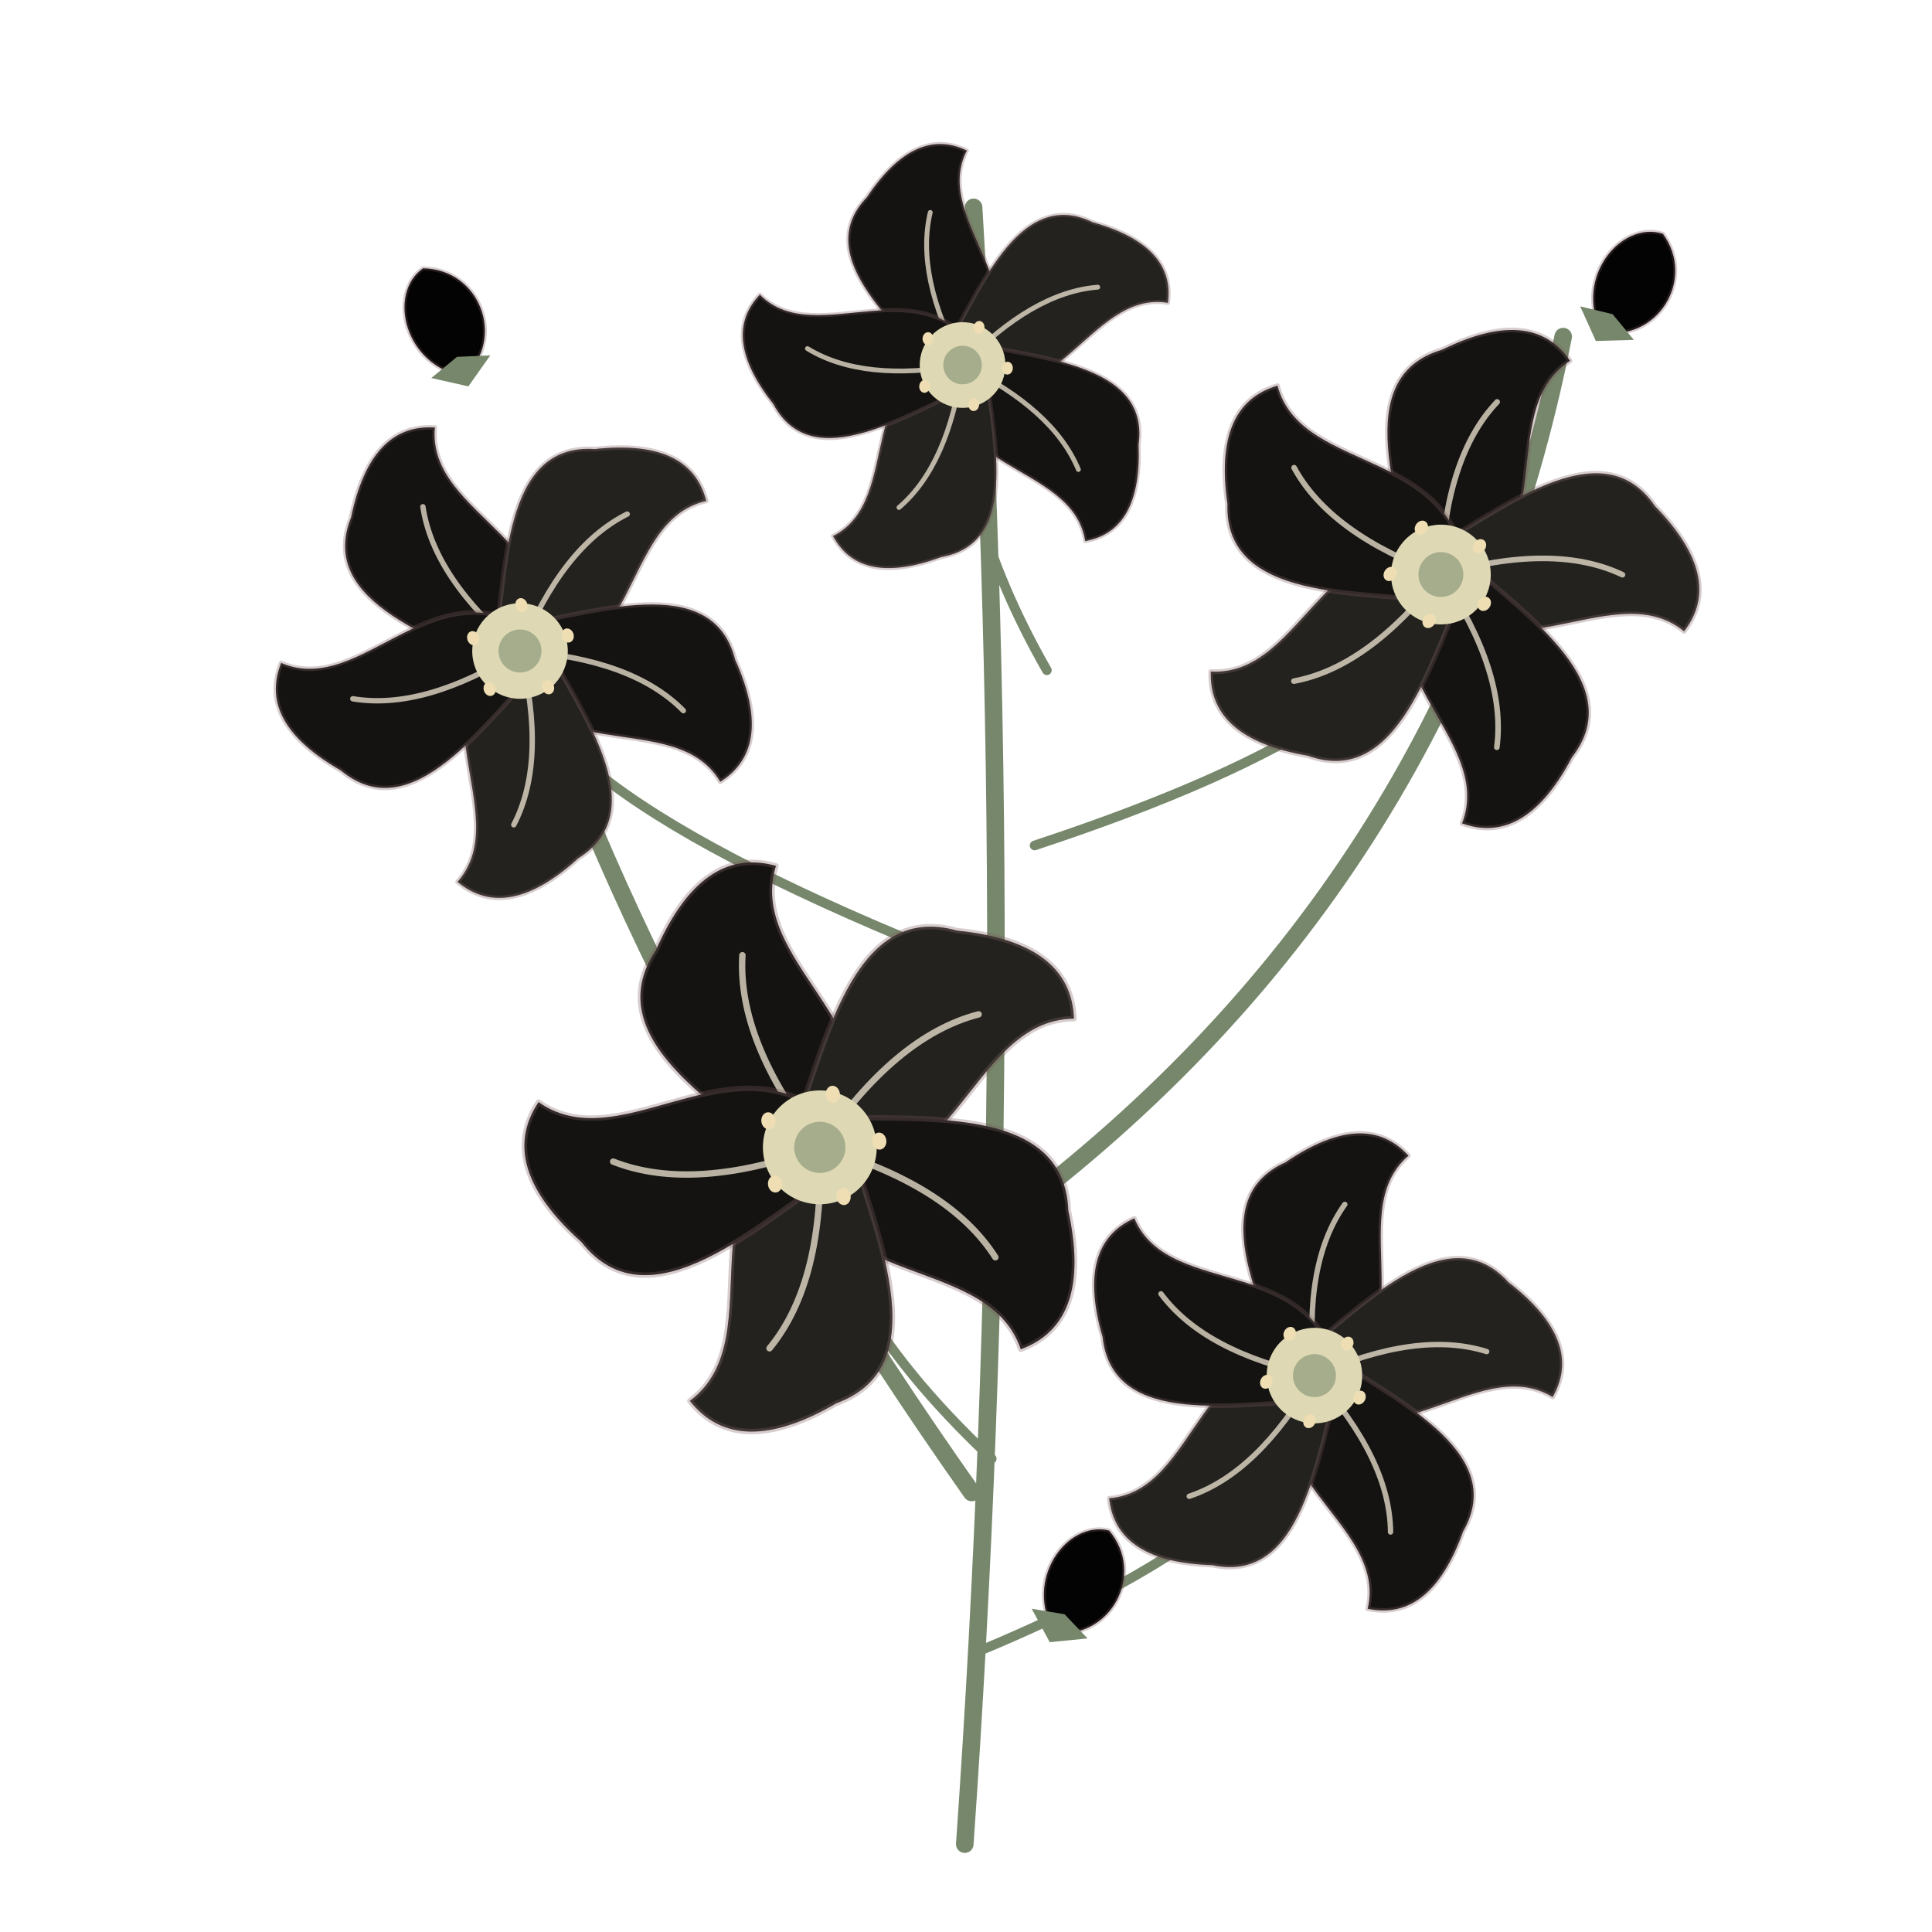
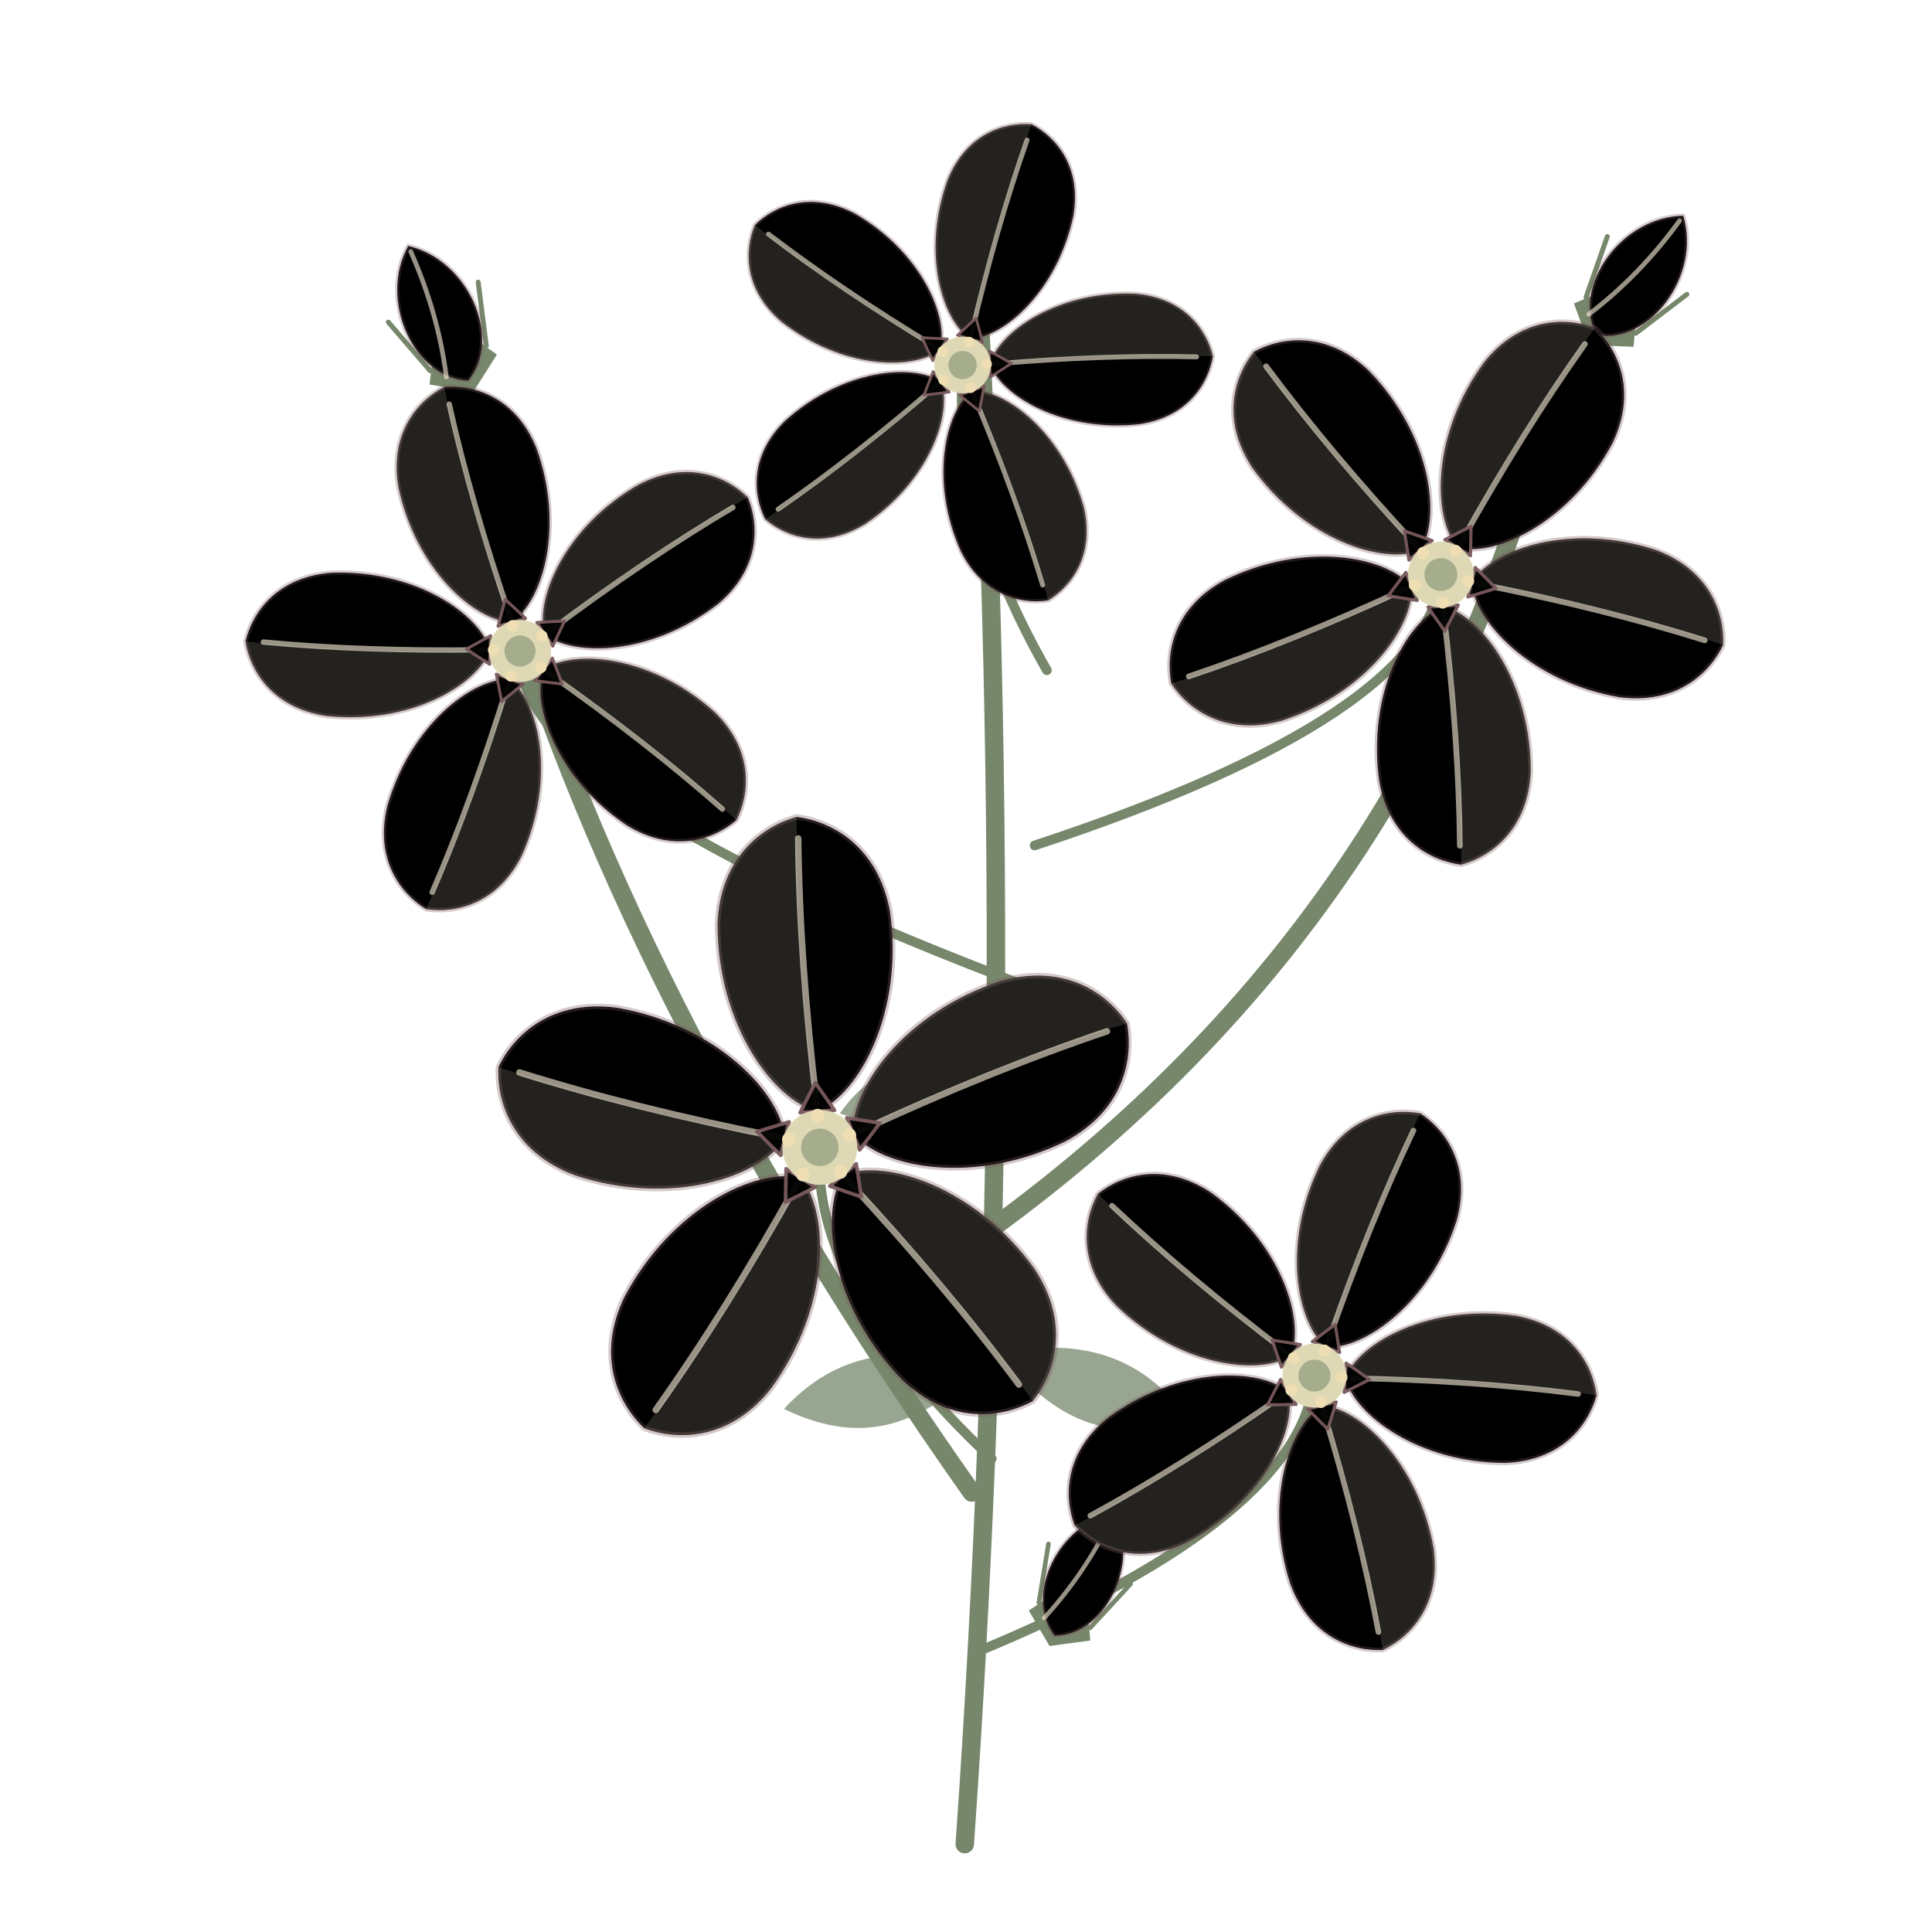
<svg xmlns="http://www.w3.org/2000/svg" width="110" height="110" viewBox="0 0 110 110" stroke-linecap="round" stroke-linejoin="round">
+   <defs>
+     <g id="tweedia-petal">
+       <path d="M0 -2.5 C-3 -3.5 -6.5 -9 -6 -16 C-5.5 -20.5 -2.5 -22.5 0 -23 C2.5 -22.5 5.5 -20.5 6 -16 C6.5 -9 3 -3.5 0 -2.5 Z" fill="__COLOR__" stroke="#78585b" stroke-width="0.38" stroke-opacity=".32" stroke-linejoin="round" />
+       <path d="M0 -2.5 C-3 -3.5 -6.5 -9 -6 -16 C-5.5 -20.5 -2.5 -22.5 0 -23 Q-0.8 -12 0 -2.5 Z" fill="#fff5df" opacity="0.14" />
+       <path d="M0 -3 Q-0.5 -13 0 -21.5" fill="none" stroke="#fff5df" stroke-width="0.45" opacity="0.6" />
+     </g>
+     <g id="tweedia-center">
+       <path d="M0 -4.5 L-1.2 -2.5 L1.2 -2.5 Z" fill="__COLOR__" stroke="#78585b" stroke-width="0.25" opacity="0.95" />
+       <path d="M0 -4.5 L-1.2 -2.5 L1.2 -2.5 Z" transform="rotate(72)" fill="__COLOR__" stroke="#78585b" stroke-width="0.25" opacity="0.95" />
+       <path d="M0 -4.5 L-1.2 -2.5 L1.2 -2.5 Z" transform="rotate(144)" fill="__COLOR__" stroke="#78585b" stroke-width="0.25" opacity="0.95" />
+       <path d="M0 -4.5 L-1.2 -2.5 L1.2 -2.5 Z" transform="rotate(216)" fill="__COLOR__" stroke="#78585b" stroke-width="0.25" opacity="0.95" />
+       <path d="M0 -4.5 L-1.2 -2.5 L1.2 -2.5 Z" transform="rotate(288)" fill="__COLOR__" stroke="#78585b" stroke-width="0.25" opacity="0.95" />
+       <circle cx="0" cy="0" r="2.6" fill="#ded9b4" />
+       <circle cx="0" cy="0" r="1.3" fill="#a6ad8c" />
+       <circle cx="0" cy="-2.2" r="0.48" fill="#efdeb3" />
+       <circle cx="2.1" cy="-0.7" r="0.48" fill="#efdeb3" />
+       <circle cx="1.3" cy="1.8" r="0.48" fill="#efdeb3" />
+       <circle cx="-1.3" cy="1.8" r="0.48" fill="#efdeb3" />
+       <circle cx="-2.1" cy="-0.7" r="0.48" fill="#efdeb3" />
+     </g>
+     <g id="tweedia-flower">
+       <use href="#tweedia-petal" />
+       <use href="#tweedia-petal" transform="rotate(72)" />
+       <use href="#tweedia-petal" transform="rotate(144)" />
+       <use href="#tweedia-petal" transform="rotate(216)" />
+       <use href="#tweedia-petal" transform="rotate(288)" />
+       <use href="#tweedia-center" />
+     </g>
+     <g id="tweedia-bud">
+       <path d="M-3 2 L0 4 L3 2 L1.8 0 L-1.8 0 Z" fill="#76876b" />
+       <path d="M-2.5 1 L-4 -4 M2.5 1 L4 -4" stroke="#76876b" stroke-width="0.4" />
+       <path d="M0 3 C-4 1 -4 -6 0 -9 C4 -6 4 1 0 3 Z" fill="__COLOR__" stroke="#78585b" stroke-width="0.35" stroke-opacity=".3" />
+       <path d="M-1.5 2 Q0 -3 0 -8.5" fill="none" stroke="#fff5df" stroke-width="0.38" opacity="0.6" />
+     </g>
+   </defs>
  <g transform="rotate(4 55 104)">
-     <path d="M55 105Q55 58 49 12M54 85Q32 58 23 33M54 70Q79 49 83 17" fill="none" stroke="#76876b" stroke-width="1" opacity="1" />
-     <path d="M55 38Q49 29 49 21" fill="none" stroke="#76876b" stroke-width="0.55" opacity="1" />
-     <path d="M55 56Q25 47 25 39" fill="none" stroke="#76876b" stroke-width="0.55" opacity="1" />
-     <path d="M55 48Q77 39 77 31" fill="none" stroke="#76876b" stroke-width="0.55" opacity="1" />
-     <path d="M55 83Q44 74 44 66" fill="none" stroke="#76876b" stroke-width="0.55" opacity="1" />
-     <path d="M55 94Q73 85 73 77" fill="none" stroke="#76876b" stroke-width="0.55" opacity="1" />
-     <g transform="translate(20 22) rotate(-25) scale(0.6)">
-       <path d="M0 3C-5 0 -4 -7 0 -8C5 -6 5 1 0 3Z" fill="__COLOR__" stroke="#78585b" stroke-width="0.38" stroke-opacity=".3" />
-       <path d="M0 3C-5 0 -4 -7 0 -8C5 -6 5 1 0 3Z" fill="#553f49" opacity="0.05" />
-       <path d="M-3 2L0 4L3 2L0 1Z" fill="#76876b" />
-     </g>
-     <g transform="translate(86 15) rotate(28) scale(0.6)">
-       <path d="M0 3C-5 0 -4 -7 0 -8C5 -6 5 1 0 3Z" fill="__COLOR__" stroke="#78585b" stroke-width="0.38" stroke-opacity=".3" />
-       <path d="M0 3C-5 0 -4 -7 0 -8C5 -6 5 1 0 3Z" fill="#553f49" opacity="0.05" />
-       <path d="M-3 2L0 4L3 2L0 1Z" fill="#76876b" />
-     </g>
-     <g transform="translate(60 91) rotate(24) scale(0.6)">
-       <path d="M0 3C-5 0 -4 -7 0 -8C5 -6 5 1 0 3Z" fill="__COLOR__" stroke="#78585b" stroke-width="0.38" stroke-opacity=".3" />
-       <path d="M0 3C-5 0 -4 -7 0 -8C5 -6 5 1 0 3Z" fill="#553f49" opacity="0.05" />
-       <path d="M-3 2L0 4L3 2L0 1Z" fill="#76876b" />
-     </g>
-     <g transform="translate(49 21) rotate(0) scale(0.61)">
-       <g transform="translate(0 0) rotate(0) scale(1)">
-         <path d="M-1 2C-6 -3 -15 -9 -10 -15Q-6 -22 -1 -20C-4 -13 8 -7 1 2Z" fill="__COLOR__" stroke="#78585b" stroke-width="0.38" stroke-opacity=".3" />
-         <path d="M-1 2C-6 -3 -15 -9 -10 -15Q-6 -22 -1 -20C-4 -13 8 -7 1 2Z" fill="#fff5df" opacity="0.08" />
-         <path d="M0 0Q-5 -8 -4 -14" fill="none" stroke="#fff5df" stroke-width="0.45" opacity="0.7" />
-       </g>
-       <g transform="translate(0 0) rotate(72) scale(1)">
-         <path d="M-1 2C-6 -3 -15 -9 -10 -15Q-6 -22 -1 -20C-4 -13 8 -7 1 2Z" fill="__COLOR__" stroke="#78585b" stroke-width="0.38" stroke-opacity=".3" />
-         <path d="M-1 2C-6 -3 -15 -9 -10 -15Q-6 -22 -1 -20C-4 -13 8 -7 1 2Z" fill="#fff5df" opacity="0.14" />
-         <path d="M0 0Q-5 -8 -4 -14" fill="none" stroke="#fff5df" stroke-width="0.45" opacity="0.7" />
-       </g>
-       <g transform="translate(0 0) rotate(144) scale(1)">
-         <path d="M-1 2C-6 -3 -15 -9 -10 -15Q-6 -22 -1 -20C-4 -13 8 -7 1 2Z" fill="__COLOR__" stroke="#78585b" stroke-width="0.38" stroke-opacity=".3" />
-         <path d="M-1 2C-6 -3 -15 -9 -10 -15Q-6 -22 -1 -20C-4 -13 8 -7 1 2Z" fill="#fff5df" opacity="0.08" />
-         <path d="M0 0Q-5 -8 -4 -14" fill="none" stroke="#fff5df" stroke-width="0.45" opacity="0.7" />
-       </g>
-       <g transform="translate(0 0) rotate(216) scale(1)">
-         <path d="M-1 2C-6 -3 -15 -9 -10 -15Q-6 -22 -1 -20C-4 -13 8 -7 1 2Z" fill="__COLOR__" stroke="#78585b" stroke-width="0.38" stroke-opacity=".3" />
-         <path d="M-1 2C-6 -3 -15 -9 -10 -15Q-6 -22 -1 -20C-4 -13 8 -7 1 2Z" fill="#fff5df" opacity="0.14" />
-         <path d="M0 0Q-5 -8 -4 -14" fill="none" stroke="#fff5df" stroke-width="0.45" opacity="0.7" />
-       </g>
-       <g transform="translate(0 0) rotate(288) scale(1)">
-         <path d="M-1 2C-6 -3 -15 -9 -10 -15Q-6 -22 -1 -20C-4 -13 8 -7 1 2Z" fill="__COLOR__" stroke="#78585b" stroke-width="0.38" stroke-opacity=".3" />
-         <path d="M-1 2C-6 -3 -15 -9 -10 -15Q-6 -22 -1 -20C-4 -13 8 -7 1 2Z" fill="#fff5df" opacity="0.08" />
-         <path d="M0 0Q-5 -8 -4 -14" fill="none" stroke="#fff5df" stroke-width="0.45" opacity="0.7" />
-       </g>
-       <ellipse cx="0" cy="0" rx="4" ry="4" fill="#ded9b4" />
-       <ellipse cx="0" cy="0" rx="1.8" ry="1.8" fill="#a6ad8c" />
-       <ellipse cx="4.2" cy="0.0" rx="0.5" ry="0.6" fill="#efdeb3" />
-       <ellipse cx="1.298" cy="3.614" rx="0.5" ry="0.6" fill="#efdeb3" />
-       <ellipse cx="-3.398" cy="2.234" rx="0.5" ry="0.6" fill="#efdeb3" />
-       <ellipse cx="-3.398" cy="-2.234" rx="0.5" ry="0.6" fill="#efdeb3" />
-       <ellipse cx="1.298" cy="-3.614" rx="0.5" ry="0.6" fill="#efdeb3" />
-     </g>
-     <g transform="translate(25 39) rotate(-22) scale(0.68)">
-       <g transform="translate(0 0) rotate(0) scale(1)">
-         <path d="M-1 2C-6 -3 -15 -9 -10 -15Q-6 -22 -1 -20C-4 -13 8 -7 1 2Z" fill="__COLOR__" stroke="#78585b" stroke-width="0.38" stroke-opacity=".3" />
-         <path d="M-1 2C-6 -3 -15 -9 -10 -15Q-6 -22 -1 -20C-4 -13 8 -7 1 2Z" fill="#fff5df" opacity="0.08" />
-         <path d="M0 0Q-5 -8 -4 -14" fill="none" stroke="#fff5df" stroke-width="0.45" opacity="0.7" />
-       </g>
-       <g transform="translate(0 0) rotate(72) scale(1)">
-         <path d="M-1 2C-6 -3 -15 -9 -10 -15Q-6 -22 -1 -20C-4 -13 8 -7 1 2Z" fill="__COLOR__" stroke="#78585b" stroke-width="0.38" stroke-opacity=".3" />
-         <path d="M-1 2C-6 -3 -15 -9 -10 -15Q-6 -22 -1 -20C-4 -13 8 -7 1 2Z" fill="#fff5df" opacity="0.14" />
-         <path d="M0 0Q-5 -8 -4 -14" fill="none" stroke="#fff5df" stroke-width="0.45" opacity="0.7" />
-       </g>
-       <g transform="translate(0 0) rotate(144) scale(1)">
-         <path d="M-1 2C-6 -3 -15 -9 -10 -15Q-6 -22 -1 -20C-4 -13 8 -7 1 2Z" fill="__COLOR__" stroke="#78585b" stroke-width="0.38" stroke-opacity=".3" />
-         <path d="M-1 2C-6 -3 -15 -9 -10 -15Q-6 -22 -1 -20C-4 -13 8 -7 1 2Z" fill="#fff5df" opacity="0.08" />
-         <path d="M0 0Q-5 -8 -4 -14" fill="none" stroke="#fff5df" stroke-width="0.45" opacity="0.7" />
-       </g>
-       <g transform="translate(0 0) rotate(216) scale(1)">
-         <path d="M-1 2C-6 -3 -15 -9 -10 -15Q-6 -22 -1 -20C-4 -13 8 -7 1 2Z" fill="__COLOR__" stroke="#78585b" stroke-width="0.38" stroke-opacity=".3" />
-         <path d="M-1 2C-6 -3 -15 -9 -10 -15Q-6 -22 -1 -20C-4 -13 8 -7 1 2Z" fill="#fff5df" opacity="0.14" />
-         <path d="M0 0Q-5 -8 -4 -14" fill="none" stroke="#fff5df" stroke-width="0.45" opacity="0.7" />
-       </g>
-       <g transform="translate(0 0) rotate(288) scale(1)">
-         <path d="M-1 2C-6 -3 -15 -9 -10 -15Q-6 -22 -1 -20C-4 -13 8 -7 1 2Z" fill="__COLOR__" stroke="#78585b" stroke-width="0.38" stroke-opacity=".3" />
-         <path d="M-1 2C-6 -3 -15 -9 -10 -15Q-6 -22 -1 -20C-4 -13 8 -7 1 2Z" fill="#fff5df" opacity="0.08" />
-         <path d="M0 0Q-5 -8 -4 -14" fill="none" stroke="#fff5df" stroke-width="0.45" opacity="0.7" />
-       </g>
-       <ellipse cx="0" cy="0" rx="4" ry="4" fill="#ded9b4" />
-       <ellipse cx="0" cy="0" rx="1.8" ry="1.8" fill="#a6ad8c" />
-       <ellipse cx="4.2" cy="0.0" rx="0.5" ry="0.6" fill="#efdeb3" />
-       <ellipse cx="1.298" cy="3.614" rx="0.5" ry="0.6" fill="#efdeb3" />
-       <ellipse cx="-3.398" cy="2.234" rx="0.5" ry="0.6" fill="#efdeb3" />
-       <ellipse cx="-3.398" cy="-2.234" rx="0.5" ry="0.6" fill="#efdeb3" />
-       <ellipse cx="1.298" cy="-3.614" rx="0.5" ry="0.6" fill="#efdeb3" />
-     </g>
-     <g transform="translate(77 31) rotate(30) scale(0.71)">
-       <g transform="translate(0 0) rotate(0) scale(1)">
-         <path d="M-1 2C-6 -3 -15 -9 -10 -15Q-6 -22 -1 -20C-4 -13 8 -7 1 2Z" fill="__COLOR__" stroke="#78585b" stroke-width="0.38" stroke-opacity=".3" />
-         <path d="M-1 2C-6 -3 -15 -9 -10 -15Q-6 -22 -1 -20C-4 -13 8 -7 1 2Z" fill="#fff5df" opacity="0.08" />
-         <path d="M0 0Q-5 -8 -4 -14" fill="none" stroke="#fff5df" stroke-width="0.45" opacity="0.7" />
-       </g>
-       <g transform="translate(0 0) rotate(72) scale(1)">
-         <path d="M-1 2C-6 -3 -15 -9 -10 -15Q-6 -22 -1 -20C-4 -13 8 -7 1 2Z" fill="__COLOR__" stroke="#78585b" stroke-width="0.38" stroke-opacity=".3" />
-         <path d="M-1 2C-6 -3 -15 -9 -10 -15Q-6 -22 -1 -20C-4 -13 8 -7 1 2Z" fill="#fff5df" opacity="0.14" />
-         <path d="M0 0Q-5 -8 -4 -14" fill="none" stroke="#fff5df" stroke-width="0.45" opacity="0.7" />
-       </g>
-       <g transform="translate(0 0) rotate(144) scale(1)">
-         <path d="M-1 2C-6 -3 -15 -9 -10 -15Q-6 -22 -1 -20C-4 -13 8 -7 1 2Z" fill="__COLOR__" stroke="#78585b" stroke-width="0.38" stroke-opacity=".3" />
-         <path d="M-1 2C-6 -3 -15 -9 -10 -15Q-6 -22 -1 -20C-4 -13 8 -7 1 2Z" fill="#fff5df" opacity="0.08" />
-         <path d="M0 0Q-5 -8 -4 -14" fill="none" stroke="#fff5df" stroke-width="0.45" opacity="0.7" />
-       </g>
-       <g transform="translate(0 0) rotate(216) scale(1)">
-         <path d="M-1 2C-6 -3 -15 -9 -10 -15Q-6 -22 -1 -20C-4 -13 8 -7 1 2Z" fill="__COLOR__" stroke="#78585b" stroke-width="0.38" stroke-opacity=".3" />
-         <path d="M-1 2C-6 -3 -15 -9 -10 -15Q-6 -22 -1 -20C-4 -13 8 -7 1 2Z" fill="#fff5df" opacity="0.14" />
-         <path d="M0 0Q-5 -8 -4 -14" fill="none" stroke="#fff5df" stroke-width="0.45" opacity="0.7" />
-       </g>
-       <g transform="translate(0 0) rotate(288) scale(1)">
-         <path d="M-1 2C-6 -3 -15 -9 -10 -15Q-6 -22 -1 -20C-4 -13 8 -7 1 2Z" fill="__COLOR__" stroke="#78585b" stroke-width="0.38" stroke-opacity=".3" />
-         <path d="M-1 2C-6 -3 -15 -9 -10 -15Q-6 -22 -1 -20C-4 -13 8 -7 1 2Z" fill="#fff5df" opacity="0.08" />
-         <path d="M0 0Q-5 -8 -4 -14" fill="none" stroke="#fff5df" stroke-width="0.45" opacity="0.7" />
-       </g>
-       <ellipse cx="0" cy="0" rx="4" ry="4" fill="#ded9b4" />
-       <ellipse cx="0" cy="0" rx="1.8" ry="1.8" fill="#a6ad8c" />
-       <ellipse cx="4.2" cy="0.0" rx="0.5" ry="0.6" fill="#efdeb3" />
-       <ellipse cx="1.298" cy="3.614" rx="0.5" ry="0.6" fill="#efdeb3" />
-       <ellipse cx="-3.398" cy="2.234" rx="0.5" ry="0.6" fill="#efdeb3" />
-       <ellipse cx="-3.398" cy="-2.234" rx="0.5" ry="0.6" fill="#efdeb3" />
-       <ellipse cx="1.298" cy="-3.614" rx="0.5" ry="0.6" fill="#efdeb3" />
-     </g>
-     <g transform="translate(44 66) rotate(-10) scale(0.81)">
-       <g transform="translate(0 0) rotate(0) scale(1)">
-         <path d="M-1 2C-6 -3 -15 -9 -10 -15Q-6 -22 -1 -20C-4 -13 8 -7 1 2Z" fill="__COLOR__" stroke="#78585b" stroke-width="0.38" stroke-opacity=".3" />
-         <path d="M-1 2C-6 -3 -15 -9 -10 -15Q-6 -22 -1 -20C-4 -13 8 -7 1 2Z" fill="#fff5df" opacity="0.08" />
-         <path d="M0 0Q-5 -8 -4 -14" fill="none" stroke="#fff5df" stroke-width="0.45" opacity="0.7" />
-       </g>
-       <g transform="translate(0 0) rotate(72) scale(1)">
-         <path d="M-1 2C-6 -3 -15 -9 -10 -15Q-6 -22 -1 -20C-4 -13 8 -7 1 2Z" fill="__COLOR__" stroke="#78585b" stroke-width="0.38" stroke-opacity=".3" />
-         <path d="M-1 2C-6 -3 -15 -9 -10 -15Q-6 -22 -1 -20C-4 -13 8 -7 1 2Z" fill="#fff5df" opacity="0.14" />
-         <path d="M0 0Q-5 -8 -4 -14" fill="none" stroke="#fff5df" stroke-width="0.45" opacity="0.7" />
-       </g>
-       <g transform="translate(0 0) rotate(144) scale(1)">
-         <path d="M-1 2C-6 -3 -15 -9 -10 -15Q-6 -22 -1 -20C-4 -13 8 -7 1 2Z" fill="__COLOR__" stroke="#78585b" stroke-width="0.38" stroke-opacity=".3" />
-         <path d="M-1 2C-6 -3 -15 -9 -10 -15Q-6 -22 -1 -20C-4 -13 8 -7 1 2Z" fill="#fff5df" opacity="0.08" />
-         <path d="M0 0Q-5 -8 -4 -14" fill="none" stroke="#fff5df" stroke-width="0.45" opacity="0.7" />
-       </g>
-       <g transform="translate(0 0) rotate(216) scale(1)">
-         <path d="M-1 2C-6 -3 -15 -9 -10 -15Q-6 -22 -1 -20C-4 -13 8 -7 1 2Z" fill="__COLOR__" stroke="#78585b" stroke-width="0.38" stroke-opacity=".3" />
-         <path d="M-1 2C-6 -3 -15 -9 -10 -15Q-6 -22 -1 -20C-4 -13 8 -7 1 2Z" fill="#fff5df" opacity="0.14" />
-         <path d="M0 0Q-5 -8 -4 -14" fill="none" stroke="#fff5df" stroke-width="0.45" opacity="0.7" />
-       </g>
-       <g transform="translate(0 0) rotate(288) scale(1)">
-         <path d="M-1 2C-6 -3 -15 -9 -10 -15Q-6 -22 -1 -20C-4 -13 8 -7 1 2Z" fill="__COLOR__" stroke="#78585b" stroke-width="0.38" stroke-opacity=".3" />
-         <path d="M-1 2C-6 -3 -15 -9 -10 -15Q-6 -22 -1 -20C-4 -13 8 -7 1 2Z" fill="#fff5df" opacity="0.08" />
-         <path d="M0 0Q-5 -8 -4 -14" fill="none" stroke="#fff5df" stroke-width="0.45" opacity="0.7" />
-       </g>
-       <ellipse cx="0" cy="0" rx="4" ry="4" fill="#ded9b4" />
-       <ellipse cx="0" cy="0" rx="1.8" ry="1.8" fill="#a6ad8c" />
-       <ellipse cx="4.2" cy="0.0" rx="0.5" ry="0.6" fill="#efdeb3" />
-       <ellipse cx="1.298" cy="3.614" rx="0.5" ry="0.6" fill="#efdeb3" />
-       <ellipse cx="-3.398" cy="2.234" rx="0.5" ry="0.6" fill="#efdeb3" />
-       <ellipse cx="-3.398" cy="-2.234" rx="0.5" ry="0.6" fill="#efdeb3" />
-       <ellipse cx="1.298" cy="-3.614" rx="0.5" ry="0.6" fill="#efdeb3" />
-     </g>
-     <g transform="translate(73 77) rotate(22) scale(0.68)">
-       <g transform="translate(0 0) rotate(0) scale(1)">
-         <path d="M-1 2C-6 -3 -15 -9 -10 -15Q-6 -22 -1 -20C-4 -13 8 -7 1 2Z" fill="__COLOR__" stroke="#78585b" stroke-width="0.38" stroke-opacity=".3" />
-         <path d="M-1 2C-6 -3 -15 -9 -10 -15Q-6 -22 -1 -20C-4 -13 8 -7 1 2Z" fill="#fff5df" opacity="0.08" />
-         <path d="M0 0Q-5 -8 -4 -14" fill="none" stroke="#fff5df" stroke-width="0.45" opacity="0.7" />
-       </g>
-       <g transform="translate(0 0) rotate(72) scale(1)">
-         <path d="M-1 2C-6 -3 -15 -9 -10 -15Q-6 -22 -1 -20C-4 -13 8 -7 1 2Z" fill="__COLOR__" stroke="#78585b" stroke-width="0.38" stroke-opacity=".3" />
-         <path d="M-1 2C-6 -3 -15 -9 -10 -15Q-6 -22 -1 -20C-4 -13 8 -7 1 2Z" fill="#fff5df" opacity="0.14" />
-         <path d="M0 0Q-5 -8 -4 -14" fill="none" stroke="#fff5df" stroke-width="0.45" opacity="0.7" />
-       </g>
-       <g transform="translate(0 0) rotate(144) scale(1)">
-         <path d="M-1 2C-6 -3 -15 -9 -10 -15Q-6 -22 -1 -20C-4 -13 8 -7 1 2Z" fill="__COLOR__" stroke="#78585b" stroke-width="0.38" stroke-opacity=".3" />
-         <path d="M-1 2C-6 -3 -15 -9 -10 -15Q-6 -22 -1 -20C-4 -13 8 -7 1 2Z" fill="#fff5df" opacity="0.08" />
-         <path d="M0 0Q-5 -8 -4 -14" fill="none" stroke="#fff5df" stroke-width="0.45" opacity="0.7" />
-       </g>
-       <g transform="translate(0 0) rotate(216) scale(1)">
-         <path d="M-1 2C-6 -3 -15 -9 -10 -15Q-6 -22 -1 -20C-4 -13 8 -7 1 2Z" fill="__COLOR__" stroke="#78585b" stroke-width="0.38" stroke-opacity=".3" />
-         <path d="M-1 2C-6 -3 -15 -9 -10 -15Q-6 -22 -1 -20C-4 -13 8 -7 1 2Z" fill="#fff5df" opacity="0.14" />
-         <path d="M0 0Q-5 -8 -4 -14" fill="none" stroke="#fff5df" stroke-width="0.45" opacity="0.7" />
-       </g>
-       <g transform="translate(0 0) rotate(288) scale(1)">
-         <path d="M-1 2C-6 -3 -15 -9 -10 -15Q-6 -22 -1 -20C-4 -13 8 -7 1 2Z" fill="__COLOR__" stroke="#78585b" stroke-width="0.38" stroke-opacity=".3" />
-         <path d="M-1 2C-6 -3 -15 -9 -10 -15Q-6 -22 -1 -20C-4 -13 8 -7 1 2Z" fill="#fff5df" opacity="0.08" />
-         <path d="M0 0Q-5 -8 -4 -14" fill="none" stroke="#fff5df" stroke-width="0.45" opacity="0.7" />
-       </g>
-       <ellipse cx="0" cy="0" rx="4" ry="4" fill="#ded9b4" />
-       <ellipse cx="0" cy="0" rx="1.8" ry="1.8" fill="#a6ad8c" />
-       <ellipse cx="4.2" cy="0.0" rx="0.5" ry="0.6" fill="#efdeb3" />
-       <ellipse cx="1.298" cy="3.614" rx="0.5" ry="0.6" fill="#efdeb3" />
-       <ellipse cx="-3.398" cy="2.234" rx="0.5" ry="0.6" fill="#efdeb3" />
-       <ellipse cx="-3.398" cy="-2.234" rx="0.5" ry="0.6" fill="#efdeb3" />
-       <ellipse cx="1.298" cy="-3.614" rx="0.5" ry="0.6" fill="#efdeb3" />
-     </g>
+     <path d="M55 105 Q55 58 49 12 M54 85 Q32 58 23 33 M54 70 Q79 49 83 17" fill="none" stroke="#76876b" stroke-width="1.05" />
+     <path d="M55 38 Q49 29 49 21" fill="none" stroke="#76876b" stroke-width="0.55" />
+     <path d="M55 56 Q25 47 25 39" fill="none" stroke="#76876b" stroke-width="0.55" />
+     <path d="M55 48 Q77 39 77 31" fill="none" stroke="#76876b" stroke-width="0.55" />
+     <path d="M55 83 Q44 74 44 66" fill="none" stroke="#76876b" stroke-width="0.55" />
+     <path d="M55 94 Q73 85 73 77" fill="none" stroke="#76876b" stroke-width="0.55" />
+     <path d="M54 78 Q47 76 43 81 C48 83 51 81 54 78 Z" fill="#76876b" opacity="0.75" />
+     <path d="M55 77 Q62 75 66 80 C61 82 58 80 55 77 Z" fill="#76876b" opacity="0.75" />
+     <path d="M54 62 Q48 59 45 64 C49 65 52 64 54 62 Z" fill="#76876b" opacity="0.75" />
+     <use href="#tweedia-bud" transform="translate(20, 22) rotate(-28) scale(0.7)" />
+     <use href="#tweedia-bud" transform="translate(86, 15) rotate(32) scale(0.7)" />
+     <use href="#tweedia-bud" transform="translate(60, 91) rotate(22) scale(0.65)" />
+     <use href="#tweedia-flower" transform="translate(49, 21) rotate(12) scale(0.62)" />
+     <use href="#tweedia-flower" transform="translate(25, 39) rotate(-20) scale(0.68)" />
+     <use href="#tweedia-flower" transform="translate(77, 31) rotate(28) scale(0.72)" />
+     <use href="#tweedia-flower" transform="translate(44, 66) rotate(-8) scale(0.82)" />
+     <use href="#tweedia-flower" transform="translate(73, 77) rotate(18) scale(0.70)" />
  </g>
</svg>
